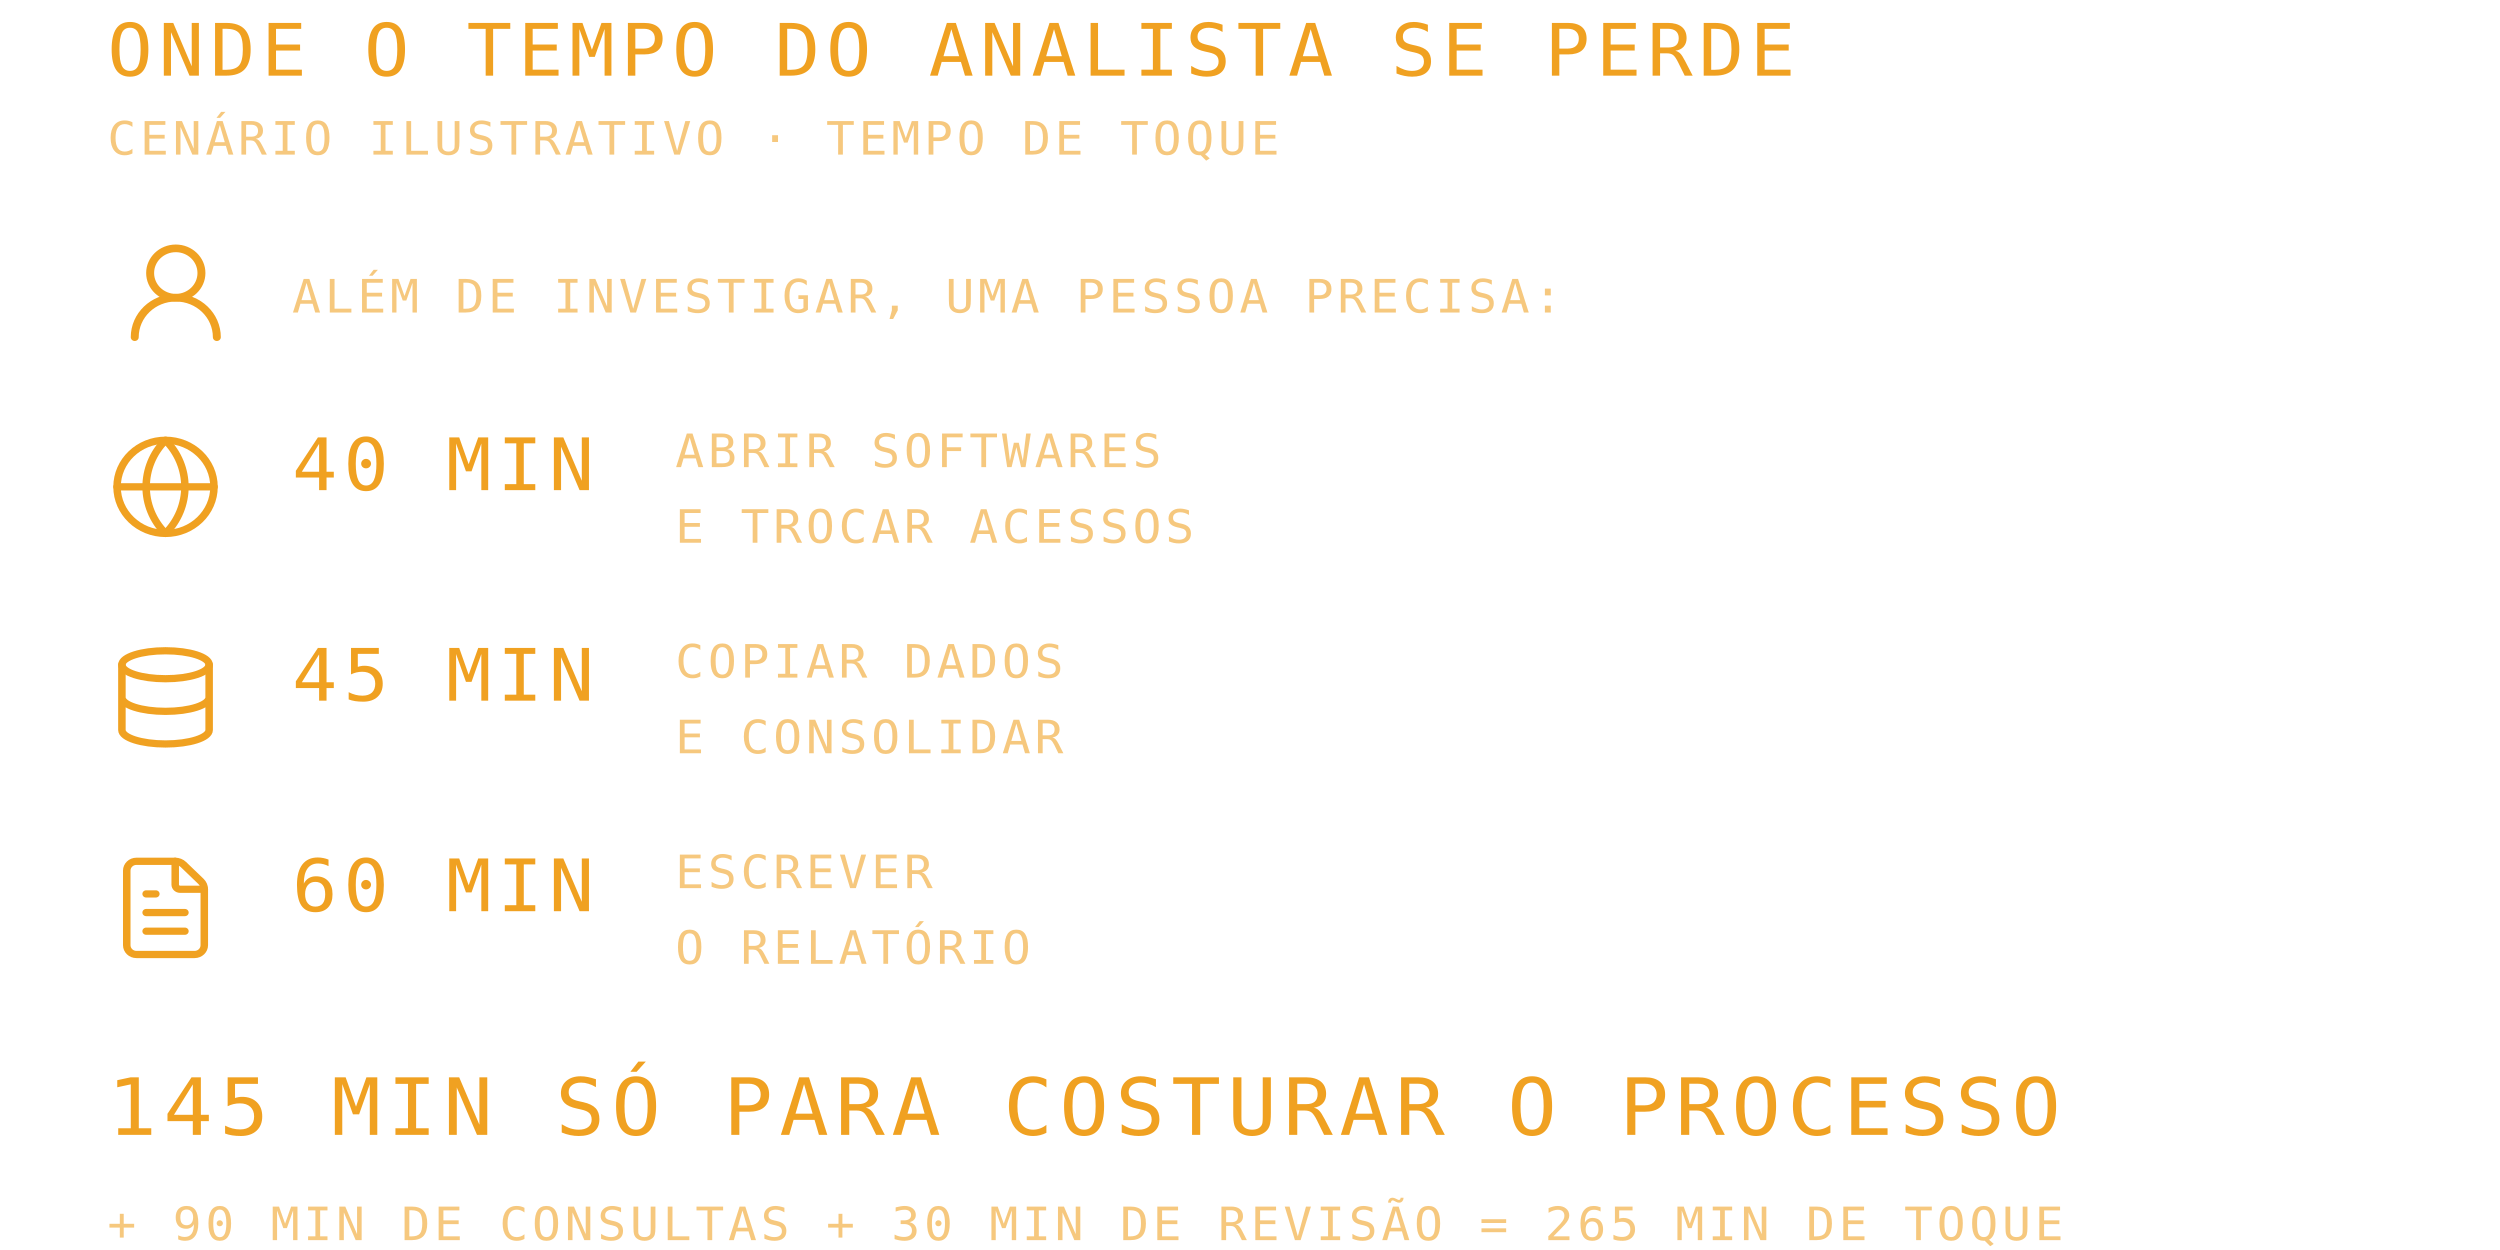
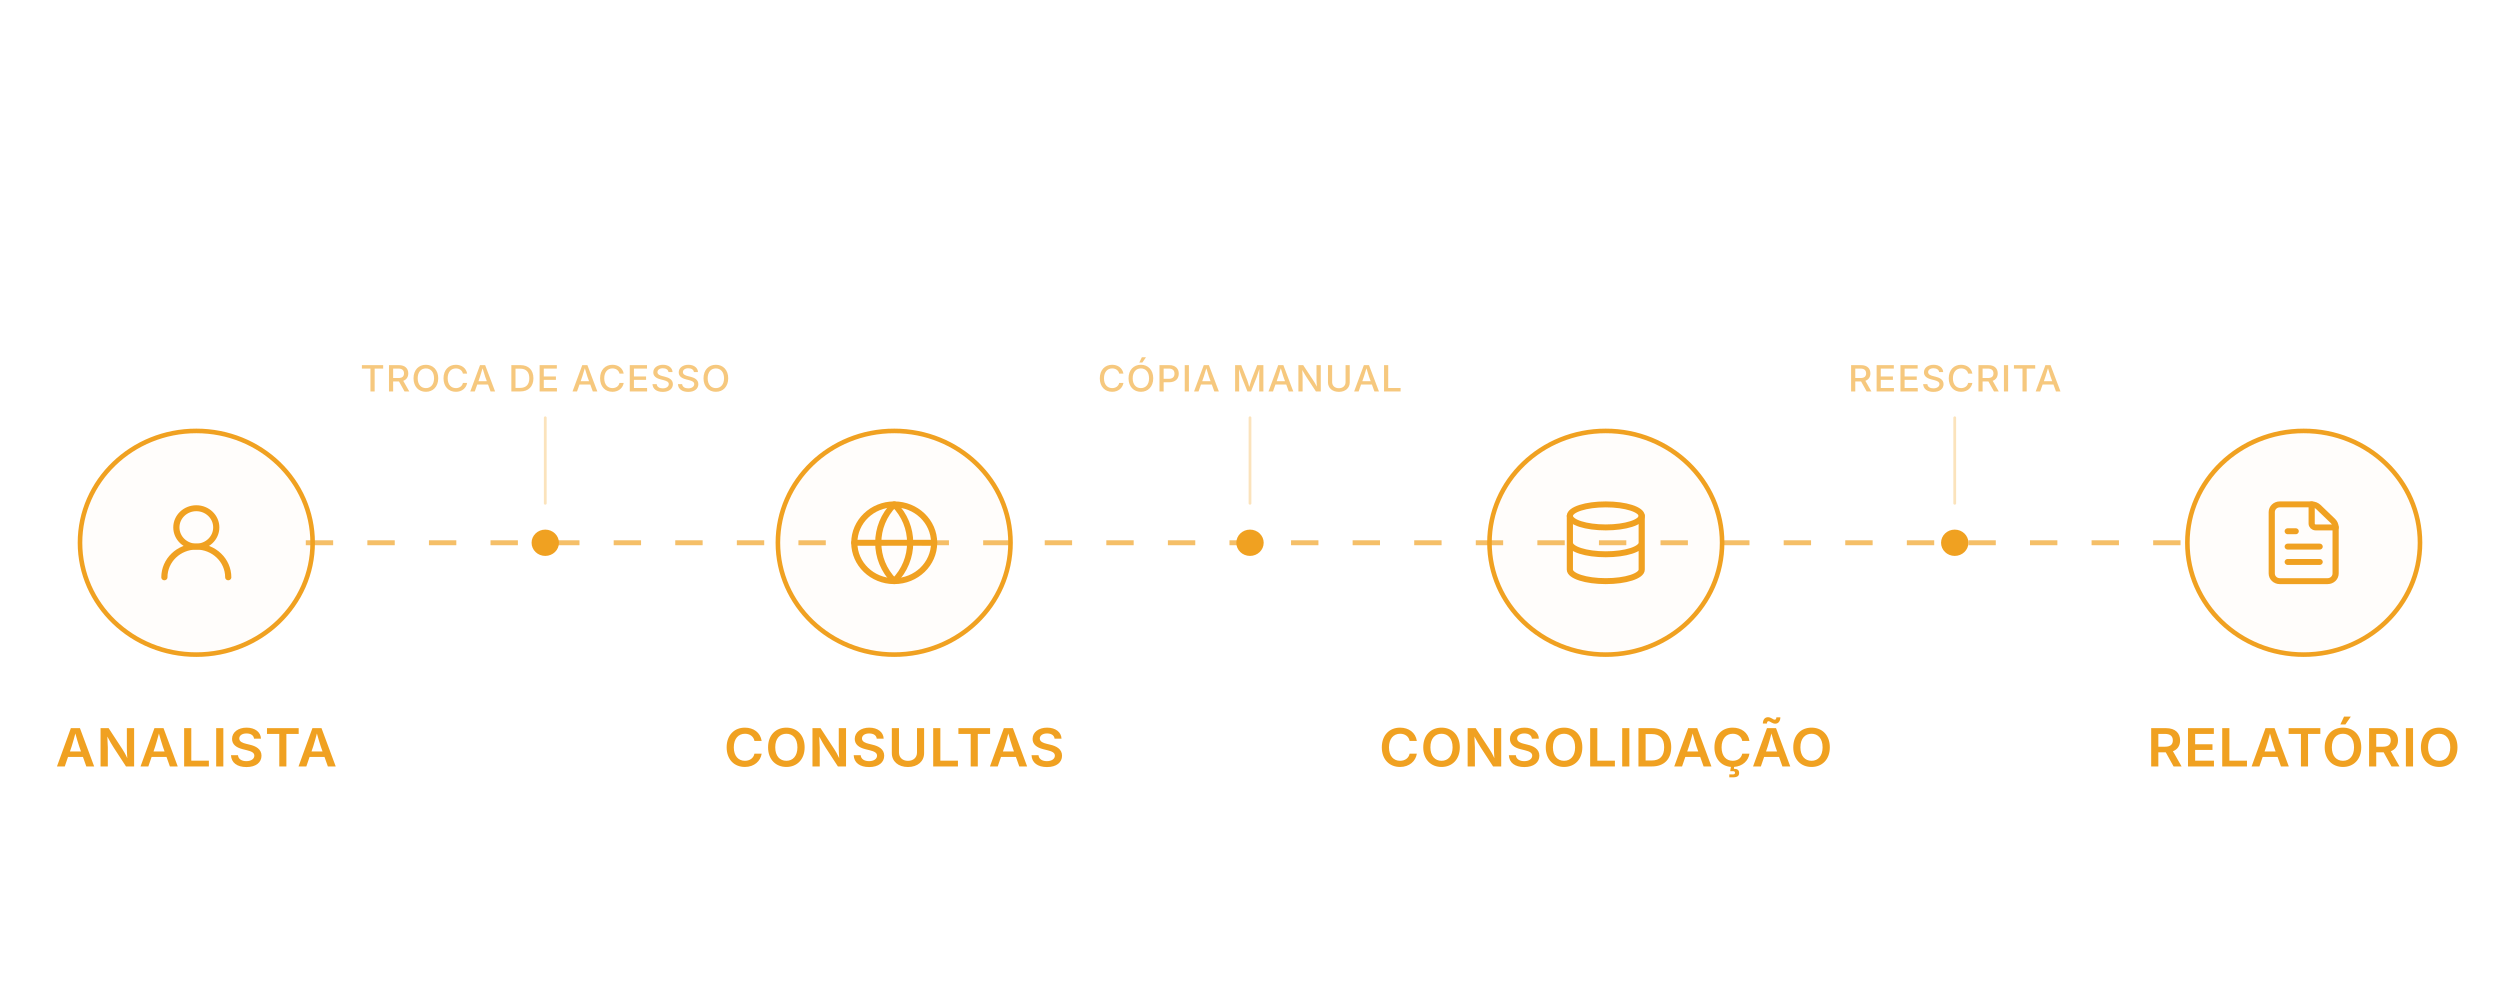
- <svg xmlns="http://www.w3.org/2000/svg" width="760" height="380" viewBox="0 0 760 380" role="img" aria-labelledby="title description">
+ <svg xmlns="http://www.w3.org/2000/svg" width="760" height="300" viewBox="0 0 760 300" role="img" aria-labelledby="title description">
  <style>
  :host{display:block;color:#f0a121}
  svg{display:block;width:100%;height:auto;aspect-ratio:2/1;background:transparent;overflow:hidden}
  .sk-line,.sk-icon,.sk-flow,.sk-hair,.sk-ghost{fill:none;stroke:#f0a121;stroke-linecap:round;stroke-linejoin:round;vector-effect:non-scaling-stroke}
  .sk-line,.sk-icon{stroke-width:1.55}
  .sk-hair{stroke-width:.85;stroke-opacity:.3}
  .sk-ghost{stroke-width:1;stroke-opacity:.28;stroke-dasharray:5 7}
  .sk-flow{stroke-width:1.1;stroke-opacity:.42;stroke-dasharray:7 8;animation:flow 2.2s linear infinite}
  .sk-arrow{fill:none;stroke:#f0a121;stroke-width:1.15;stroke-opacity:.7;marker-end:url(#sk-arrow);vector-effect:non-scaling-stroke}
  .sk-plane,.sk-row-bg,.sk-icon-box{fill:rgba(240,161,33,.024);stroke:#f0a121;stroke-width:1.15;stroke-opacity:.68;vector-effect:non-scaling-stroke}
  .sk-row-bg{fill:rgba(240,161,33,.018);stroke-opacity:.24}
  .sk-icon-box{stroke-opacity:.34}
  .sk-hot{fill:#f0a121;filter:url(#soft-glow)}
  .sk-label{fill:#f0a121;font:500 16px 'DM Mono',ui-monospace,monospace;letter-spacing:.08em}
  .sk-small-label{fill:#f0a121;fill-opacity:.58;font:500 10px 'DM Mono',ui-monospace,monospace;letter-spacing:.13em}
  .sk-section-label{fill:#f0a121;fill-opacity:.76;font:600 16px 'DM Mono',ui-monospace,monospace;letter-spacing:.04em}
  .sk-node-label{fill:#f0a121;fill-opacity:.74;font:500 11px 'DM Mono',ui-monospace,monospace;text-anchor:middle;letter-spacing:.04em}
  .sk-flow-label{fill:#f0a121;fill-opacity:.9;font:500 17px 'DM Mono',ui-monospace,monospace;text-anchor:middle;letter-spacing:.01em}
  .sk-flow-caption{fill:#f0a121;fill-opacity:.62;font:500 13px 'DM Mono',ui-monospace,monospace;text-anchor:middle;letter-spacing:.07em}
  .is-muted{opacity:.45}
  .sk-corner{fill:none;stroke:#f0a121;stroke-width:1;stroke-opacity:.35}
  .sk-node-ring,.sk-timeline-dot{fill:rgba(240,161,33,.018);stroke:#f0a121;stroke-width:1.4;vector-effect:non-scaling-stroke}
  .sk-timeline-dot{fill:#f0a121;stroke-width:0;filter:url(#soft-glow)}
  @keyframes flow{to{stroke-dashoffset:-30}}
  @media(prefers-reduced-motion:reduce){*{animation:none!important}}
- </style>
+ svg{aspect-ratio:760/300}</style>
  <g transform="translate(-15.2 -25) scale(1.04 1)">
-     <style>.vision-editorial .sk-label{font-size:22px}.vision-editorial .sk-small-label{font-size:14px;letter-spacing:.08em}.vision-editorial .vision-total{font-size:24px}</style>
-     <g class="vision-editorial">
-       <text class="sk-label" x="46" y="48">ONDE O TEMPO DO ANALISTA SE PERDE</text>
-       <text class="sk-small-label" x="46" y="72">CENÁRIO ILUSTRATIVO · TEMPO DE TOQUE</text>
-       <g class="sk-icon" transform="translate(48 96) scale(1.5)">
-         <circle cx="12" cy="8" r="5" />
-         <path d="M20 21a8 8 0 0 0-16 0" />
+     <style>.vision-intervals text{font-family:Inter,ui-sans-serif,system-ui,-apple-system,BlinkMacSystemFont,"Segoe UI",sans-serif}.vision-intervals .interval-title{font-size:16px;font-weight:600;letter-spacing:.02em;text-anchor:middle}.vision-intervals .interval-gap{font-size:11px;font-weight:500;letter-spacing:.03em;text-anchor:middle}.vision-intervals .interval-path{fill:none;stroke:#f0a121;stroke-width:1.5;stroke-dasharray:8 10;opacity:.68}</style>
+     <g class="vision-intervals">
+       <path class="interval-path" d="M104 190H656" />
+       <g transform="translate(72 190)">
+         <circle class="sk-node-ring" r="34" />
+         <g class="sk-icon" transform="translate(-14 -14) scale(1.166667)">
+           <circle cx="12" cy="8" r="5" />
+           <path d="M20 21a8 8 0 0 0-16 0" />
+         </g>
+         <text class="sk-label interval-title" x="0" y="68">ANALISTA</text>
      </g>
-       <text class="sk-small-label" x="100" y="120">ALÉM DE INVESTIGAR, UMA PESSOA PRECISA:</text>
-       <g transform="translate(46 154)">
-         <g class="sk-icon" transform="translate(0 2) scale(1.416667)">
+       <g transform="translate(276 190)">
+         <circle class="sk-node-ring" r="34" />
+         <g class="sk-icon" transform="translate(-14 -14) scale(1.166667)">
          <circle cx="12" cy="12" r="10" />
          <path d="M12 2a14.5 14.5 0 0 0 0 20 14.5 14.5 0 0 0 0-20M2 12h20" />
        </g>
-         <text class="sk-label" x="54" y="20">40 MIN</text>
-         <text class="sk-small-label" x="166" y="13">ABRIR SOFTWARES</text>
-         <text class="sk-small-label" x="166" y="36">E TROCAR ACESSOS</text>
+         <text class="sk-label interval-title" x="0" y="68">CONSULTAS</text>
      </g>
-       <g transform="translate(46 218)">
-         <g class="sk-icon" transform="translate(0 2) scale(1.416667)">
+       <g transform="translate(484 190)">
+         <circle class="sk-node-ring" r="34" />
+         <g class="sk-icon" transform="translate(-14 -14) scale(1.166667)">
          <ellipse cx="12" cy="5" rx="9" ry="3" />
          <path d="M3 5V19A9 3 0 0 0 21 19V5M3 12A9 3 0 0 0 21 12" />
        </g>
-         <text class="sk-label" x="54" y="20">45 MIN</text>
-         <text class="sk-small-label" x="166" y="13">COPIAR DADOS</text>
-         <text class="sk-small-label" x="166" y="36">E CONSOLIDAR</text>
+         <text class="sk-label interval-title" x="0" y="68">CONSOLIDAÇÃO</text>
      </g>
-       <g transform="translate(46 282)">
-         <g class="sk-icon" transform="translate(0 2) scale(1.416667)">
+       <g transform="translate(688 190)">
+         <circle class="sk-node-ring" r="34" />
+         <g class="sk-icon" transform="translate(-14 -14) scale(1.166667)">
          <path d="M6 22a2 2 0 0 1-2-2V4a2 2 0 0 1 2-2h8a2.4 2.4 0 0 1 1.704.706l3.588 3.588A2.4 2.4 0 0 1 20 8v12a2 2 0 0 1-2 2z" />
          <path d="M14 2v5a1 1 0 0 0 1 1h5M10 9H8M16 13H8M16 17H8" />
        </g>
-         <text class="sk-label" x="54" y="20">60 MIN</text>
-         <text class="sk-small-label" x="166" y="13">ESCREVER</text>
-         <text class="sk-small-label" x="166" y="36">O RELATÓRIO</text>
+         <text class="sk-label interval-title" x="0" y="68">RELATÓRIO</text>
      </g>
-       <text class="sk-label vision-total" x="46" y="370">145 MIN SÓ PARA COSTURAR O PROCESSO</text>
-       <text class="sk-small-label" x="46" y="402">+ 90 MIN DE CONSULTAS + 30 MIN DE REVISÃO = 265 MIN DE TOQUE</text>
+       <g transform="translate(174 190)">
+         <circle class="sk-hot" r="4" />
+         <path class="sk-hair" d="M0-12v-26" />
+         <text class="sk-small-label interval-gap" x="0" y="-46">TROCA DE ACESSO</text>
+       </g>
+       <g transform="translate(380 190)">
+         <circle class="sk-hot" r="4" />
+         <path class="sk-hair" d="M0-12v-26" />
+         <text class="sk-small-label interval-gap" x="0" y="-46">CÓPIA MANUAL</text>
+       </g>
+       <g transform="translate(586 190)">
+         <circle class="sk-hot" r="4" />
+         <path class="sk-hair" d="M0-12v-26" />
+         <text class="sk-small-label interval-gap" x="0" y="-46">REESCRITA</text>
+       </g>
+       <circle class="sk-hot" r="3">
+         <animateMotion dur="7s" begin="0s" repeatCount="indefinite" path="M104 190H656" />
+       </circle>
    </g>
  </g>
</svg>
